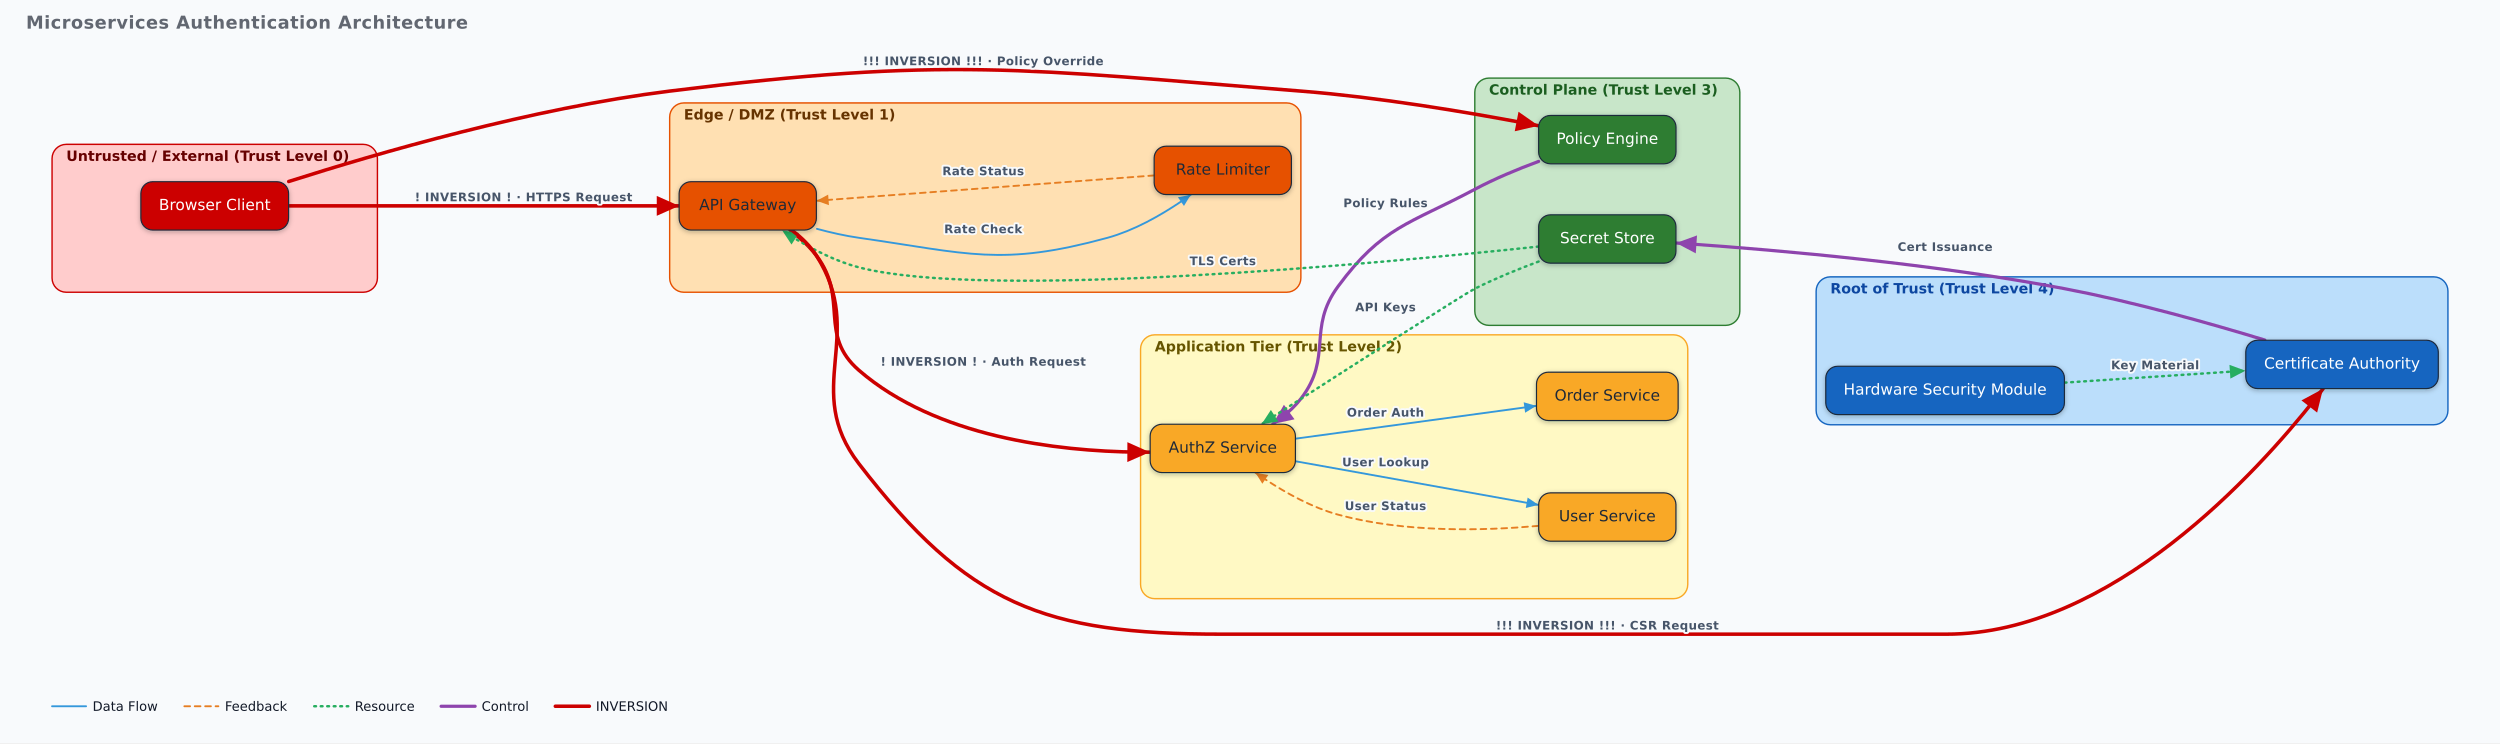
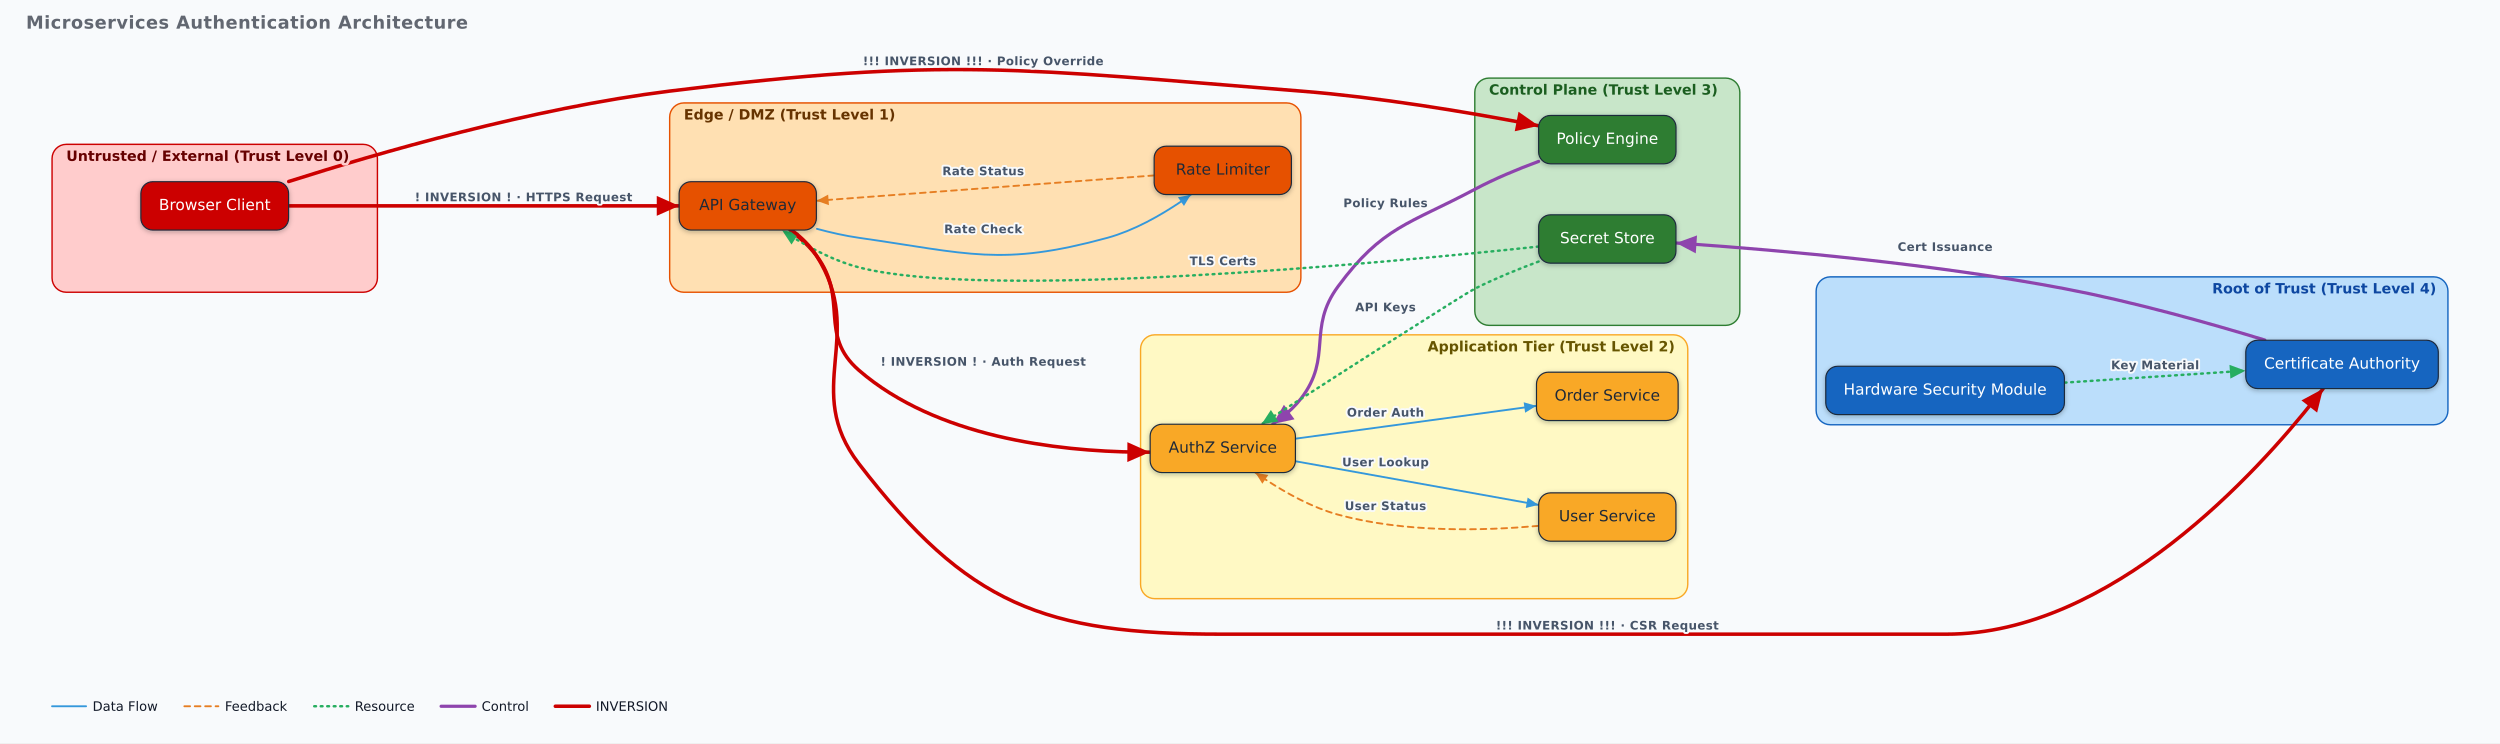
<svg xmlns="http://www.w3.org/2000/svg" width="2113" height="628" viewBox="-44 -44 2113 628" preserveAspectRatio="xMidYMid meet" class="usv-svg usv-privilegegradient" data-usv-engine="svg" data-usv-module="privilegegradient" data-usv-theme="sv_default">
  <defs>
    <filter id="usv-shadow-0" x="-20%" y="-20%" width="140%" height="140%">
      <feDropShadow dx="0" dy="1.2" stdDeviation="2.2" flood-color="#0f172a" flood-opacity="0.28" />
    </filter>
    <marker id="usv-arrow-1" viewBox="0 0 10 10" refX="9" refY="5" markerWidth="7" markerHeight="7" orient="auto-start-reverse">
      <path d="M 0 1 L 9 5 L 0 9 z" fill="#cc0000" />
    </marker>
    <marker id="usv-arrow-2" viewBox="0 0 10 10" refX="9" refY="5" markerWidth="7" markerHeight="7" orient="auto-start-reverse">
      <path d="M 0 1 L 9 5 L 0 9 z" fill="#3498db" />
    </marker>
    <marker id="usv-arrow-3" viewBox="0 0 10 10" refX="9" refY="5" markerWidth="7" markerHeight="7" orient="auto-start-reverse">
      <path d="M 0 1 L 9 5 L 0 9 z" fill="#8e44ad" />
    </marker>
    <marker id="usv-arrow-4" viewBox="0 0 10 10" refX="9" refY="5" markerWidth="7" markerHeight="7" orient="auto-start-reverse">
      <path d="M 0 1 L 9 5 L 0 9 z" fill="#27ae60" />
    </marker>
    <marker id="usv-arrow-5" viewBox="0 0 10 10" refX="9" refY="5" markerWidth="7" markerHeight="7" orient="auto-start-reverse">
      <path d="M 0 1 L 9 5 L 0 9 z" fill="#e67e22" />
    </marker>
  </defs>
  <style type="text/css">
.usv-privilegegradient text { font-family: DejaVu Sans; }
.usv-privilegegradient .usv-node:hover rect, .usv-privilegegradient .usv-node:hover polygon { stroke-width: 2.2; }
</style>
  <rect x="-44" y="-44" width="2113" height="628" rx="0" fill="#f8fafc" stroke="none" stroke-width="0" />
  <g class="usv-cluster" data-cluster-id="Z0" data-label="Untrusted / External (Trust Level 0)" data-trust-level="0" data-zone="Z0">
    <rect x="0" y="78" width="275" height="125" rx="12" fill="#ffcccc" stroke="#cc0000" stroke-width="1.2" />
-     <text x="12" y="92" text-anchor="start" font-size="12" fill="#660000" font-weight="bold">Untrusted / External (Trust Level 0)</text>
  </g>
  <g class="usv-cluster" data-cluster-id="Z1" data-label="Edge / DMZ (Trust Level 1)" data-trust-level="1" data-zone="Z1">
    <rect x="522" y="43" width="533.5" height="160" rx="12" fill="#ffe0b2" stroke="#e65100" stroke-width="1.2" />
-     <text x="534" y="57" text-anchor="start" font-size="12" fill="#663300" font-weight="bold">Edge / DMZ (Trust Level 1)</text>
  </g>
  <g class="usv-cluster" data-cluster-id="Z2" data-label="Application Tier (Trust Level 2)" data-trust-level="2" data-zone="Z2">
    <rect x="920" y="239" width="462.5" height="223" rx="12" fill="#fff9c4" stroke="#f9a825" stroke-width="1.2" />
-     <text x="932" y="253" text-anchor="start" font-size="12" fill="#665500" font-weight="bold">Application Tier (Trust Level 2)</text>
  </g>
  <g class="usv-cluster" data-cluster-id="Z3" data-label="Control Plane (Trust Level 3)" data-trust-level="3" data-zone="Z3">
    <rect x="1202.5" y="22" width="224" height="209" rx="12" fill="#c8e6c9" stroke="#2e7d32" stroke-width="1.2" />
-     <text x="1214.5" y="36" text-anchor="start" font-size="12" fill="#1b5e20" font-weight="bold">Control Plane (Trust Level 3)</text>
  </g>
  <g class="usv-cluster" data-cluster-id="Z4" data-label="Root of Trust (Trust Level 4)" data-trust-level="4" data-zone="Z4">
    <rect x="1491" y="190" width="534" height="125" rx="12" fill="#bbdefb" stroke="#1565c0" stroke-width="1.2" />
-     <text x="1503" y="204" text-anchor="start" font-size="12" fill="#0d47a1" font-weight="bold">Root of Trust (Trust Level 4)</text>
  </g>
  <g class="usv-edge usv-edge--inversion" data-from="browser" data-inversion="true" data-severity="medium" data-to="api_gateway" data-trust-gap="1" data-type="data">
    <path d="M 200.39 130 C 284.21 130 433.27 130 519.76 130 L 529.99 130" fill="none" stroke="#cc0000" stroke-width="3" stroke-linecap="round" marker-end="url(#usv-arrow-1)" />
  </g>
  <g class="usv-edge usv-edge--data" data-from="api_gateway" data-to="rate_limiter" data-type="data">
    <path d="M 646.49 149.42 C 658.12 152.57 670.35 155.34 682 157 C 774.4 170.14 801.97 181.6 892 157 C 914.26 150.92 936.6 138.24 954.18 126.38 L 962.4 120.66" fill="none" stroke="#3498db" stroke-width="1.6" stroke-linecap="round" marker-end="url(#usv-arrow-2)" />
  </g>
  <g class="usv-edge usv-edge--inversion" data-from="api_gateway" data-inversion="true" data-severity="medium" data-to="authz_service" data-trust-gap="1" data-type="data">
    <path d="M 623.8 150.67 C 631.91 156.75 639.94 163.95 646 172 C 673.67 208.73 647.24 238.89 682 269 C 747.26 325.52 849.31 337.34 917.51 338.15 L 927.73 338.19" fill="none" stroke="#cc0000" stroke-width="3" stroke-linecap="round" marker-end="url(#usv-arrow-1)" />
  </g>
  <g class="usv-edge usv-edge--data" data-from="authz_service" data-to="user_service" data-type="data">
    <path d="M 1051.3 345.91 C 1106.8 355.88 1188.7 370.59 1246.2 380.91 L 1256.3 382.72" fill="none" stroke="#3498db" stroke-width="1.6" stroke-linecap="round" marker-end="url(#usv-arrow-2)" />
  </g>
  <g class="usv-edge usv-edge--data" data-from="authz_service" data-to="order_service" data-type="data">
    <path d="M 1051.3 326.72 C 1106.2 319.24 1186.9 308.24 1244.3 300.43 L 1254.4 299.05" fill="none" stroke="#3498db" stroke-width="1.6" stroke-linecap="round" marker-end="url(#usv-arrow-2)" />
  </g>
  <g class="usv-edge usv-edge--control" data-from="policy_engine" data-to="authz_service" data-type="control">
    <path d="M 1256.4 92.44 C 1238.7 98.98 1219.4 106.99 1202.5 116 C 1146.9 145.6 1124.4 147.38 1087 198 C 1060.5 233.76 1082.7 257.82 1055.5 293 C 1051.1 298.7 1045.7 303.85 1039.9 308.44 L 1031.8 314.34" fill="none" stroke="#8e44ad" stroke-width="2.72" stroke-linecap="round" marker-end="url(#usv-arrow-3)" />
  </g>
  <g class="usv-edge usv-edge--resource" data-from="secret_store" data-to="authz_service" data-type="resource">
    <path d="M 1256.4 177.07 C 1238.8 183.61 1219.5 191.46 1202.5 200 C 1193.6 204.45 1090 270.91 1031 308.89 L 1022.3 314.5" fill="none" stroke="#27ae60" stroke-width="2.08" stroke-linecap="round" stroke-dasharray="1.5 4" marker-end="url(#usv-arrow-4)" />
  </g>
  <g class="usv-edge usv-edge--resource" data-from="secret_store" data-to="api_gateway" data-type="resource">
    <path d="M 1256.4 164.38 C 1122.1 178.69 789.5 210.01 682 182 C 662.21 176.84 642.18 166.45 625.79 156.3 L 617.09 150.72" fill="none" stroke="#27ae60" stroke-width="2.08" stroke-linecap="round" stroke-dasharray="1.5 4" marker-end="url(#usv-arrow-4)" />
  </g>
  <g class="usv-edge usv-edge--control" data-from="cert_authority" data-to="secret_store" data-type="control">
    <path d="M 1870.2 243.41 C 1823.7 229.24 1759 211.04 1701 200 C 1590.6 178.98 1460.2 167.51 1382.8 162.08 L 1372.7 161.38" fill="none" stroke="#8e44ad" stroke-width="2.72" stroke-linecap="round" marker-end="url(#usv-arrow-3)" />
  </g>
  <g class="usv-edge usv-edge--resource" data-from="hsm" data-to="cert_authority" data-type="resource">
    <path d="M 1701.1 279.4 C 1746.4 276.41 1799.5 272.9 1843.7 269.99 L 1853.8 269.32" fill="none" stroke="#27ae60" stroke-width="2.08" stroke-linecap="round" stroke-dasharray="1.5 4" marker-end="url(#usv-arrow-4)" />
  </g>
  <g class="usv-edge usv-edge--feedback" data-from="rate_limiter" data-to="api_gateway" data-type="feedback">
    <path d="M 931.37 104.29 C 858.74 109.74 733.53 119.15 656.34 124.94 L 646.24 125.7" fill="none" stroke="#e67e22" stroke-width="1.6" stroke-linecap="round" stroke-dasharray="4.8 4" marker-end="url(#usv-arrow-5)" />
  </g>
  <g class="usv-edge usv-edge--feedback" data-from="user_service" data-to="authz_service" data-type="feedback">
    <path d="M 1256.1 400.48 C 1209.6 404.65 1142.9 406.32 1087 391 C 1065.2 385.03 1043.2 372.87 1025.8 361.4 L 1017.1 355.51" fill="none" stroke="#e67e22" stroke-width="1.6" stroke-linecap="round" stroke-dasharray="4.8 4" marker-end="url(#usv-arrow-5)" />
  </g>
  <g class="usv-edge usv-edge--inversion" data-from="api_gateway" data-inversion="true" data-severity="critical" data-to="cert_authority" data-trust-gap="3" data-type="data">
    <path d="M 625.27 150.51 C 633.15 156.51 640.7 163.71 646 172 C 689 239.27 633.29 284.74 682 348 C 773.82 467.25 837.99 492 988.5 492 C 988.5 492 988.5 492 1601 492 C 1740.7 492 1864.8 354.04 1913.1 292.75 L 1919.4 284.64" fill="none" stroke="#cc0000" stroke-width="3" stroke-linecap="round" marker-end="url(#usv-arrow-1)" />
  </g>
  <g class="usv-edge usv-edge--inversion" data-from="browser" data-inversion="true" data-severity="critical" data-to="policy_engine" data-trust-gap="3" data-type="feedback">
    <path d="M 200.04 109.4 C 275.04 85.47 406.14 47.42 522 33 C 757.29 3.7 819.12 14.34 1055.5 33 C 1120.8 38.15 1194.5 50.54 1246.4 60.35 L 1256.4 62.28" fill="none" stroke="#cc0000" stroke-width="3" stroke-linecap="round" marker-end="url(#usv-arrow-1)" />
  </g>
  <g class="usv-node usv-node--component" data-kind="component" data-label="Browser Client" data-node-id="browser" data-trust-level="0" data-zone="Z0">
    <rect x="75.07" y="109.58" width="124.85" height="40.85" rx="10" fill="#cc0000" stroke="#1e293b" stroke-width="1" filter="url(#usv-shadow-0)" />
    <text x="137.5" y="133.57" text-anchor="middle" font-size="13" fill="#ffffff">Browser Client</text>
  </g>
  <g class="usv-node usv-node--component" data-kind="component" data-label="API Gateway" data-node-id="api_gateway" data-trust-level="1" data-zone="Z1">
    <rect x="530" y="109.58" width="116" height="40.85" rx="10" fill="#e65100" stroke="#1e293b" stroke-width="1" filter="url(#usv-shadow-0)" />
    <text x="588" y="133.57" text-anchor="middle" font-size="13" fill="#1f2937">API Gateway</text>
  </g>
  <g class="usv-node usv-node--component" data-kind="component" data-label="Rate Limiter" data-node-id="rate_limiter" data-trust-level="1" data-zone="Z1">
    <rect x="931.5" y="79.58" width="116" height="40.85" rx="10" fill="#e65100" stroke="#1e293b" stroke-width="1" filter="url(#usv-shadow-0)" />
    <text x="989.5" y="103.58" text-anchor="middle" font-size="13" fill="#1f2937">Rate Limiter</text>
  </g>
  <g class="usv-node usv-node--component" data-kind="component" data-label="AuthZ Service" data-node-id="authz_service" data-trust-level="2" data-zone="Z2">
    <rect x="928.12" y="314.57" width="122.76" height="40.85" rx="10" fill="#f9a825" stroke="#1e293b" stroke-width="1" filter="url(#usv-shadow-0)" />
    <text x="989.5" y="338.57" text-anchor="middle" font-size="13" fill="#1f2937">AuthZ Service</text>
  </g>
  <g class="usv-node usv-node--component" data-kind="component" data-label="User Service" data-node-id="user_service" data-trust-level="2" data-zone="Z2">
    <rect x="1256.5" y="372.57" width="116" height="40.85" rx="10" fill="#f9a825" stroke="#1e293b" stroke-width="1" filter="url(#usv-shadow-0)" />
    <text x="1314.5" y="396.57" text-anchor="middle" font-size="13" fill="#1f2937">User Service</text>
  </g>
  <g class="usv-node usv-node--component" data-kind="component" data-label="Order Service" data-node-id="order_service" data-trust-level="2" data-zone="Z2">
    <rect x="1254.65" y="270.57" width="119.7" height="40.85" rx="10" fill="#f9a825" stroke="#1e293b" stroke-width="1" filter="url(#usv-shadow-0)" />
    <text x="1314.5" y="294.57" text-anchor="middle" font-size="13" fill="#1f2937">Order Service</text>
  </g>
  <g class="usv-node usv-node--component" data-kind="component" data-label="Policy Engine" data-node-id="policy_engine" data-trust-level="3" data-zone="Z3">
    <rect x="1256.45" y="53.58" width="116.11" height="40.85" rx="10" fill="#2e7d32" stroke="#1e293b" stroke-width="1" filter="url(#usv-shadow-0)" />
    <text x="1314.5" y="77.58" text-anchor="middle" font-size="13" fill="#ffffff">Policy Engine</text>
  </g>
  <g class="usv-node usv-node--component" data-kind="component" data-label="Secret Store" data-node-id="secret_store" data-trust-level="3" data-zone="Z3">
    <rect x="1256.5" y="137.57" width="116" height="40.85" rx="10" fill="#2e7d32" stroke="#1e293b" stroke-width="1" filter="url(#usv-shadow-0)" />
    <text x="1314.5" y="161.57" text-anchor="middle" font-size="13" fill="#ffffff">Secret Store</text>
  </g>
  <g class="usv-node usv-node--component" data-kind="component" data-label="Certificate Authority" data-node-id="cert_authority" data-trust-level="4" data-zone="Z4">
    <rect x="1854.14" y="243.57" width="162.71" height="40.85" rx="10" fill="#1565c0" stroke="#1e293b" stroke-width="1" filter="url(#usv-shadow-0)" />
    <text x="1935.5" y="267.57" text-anchor="middle" font-size="13" fill="#ffffff">Certificate Authority</text>
  </g>
  <g class="usv-node usv-node--component" data-kind="component" data-label="Hardware Security Module" data-node-id="hsm" data-trust-level="4" data-zone="Z4">
    <rect x="1499.14" y="265.57" width="201.71" height="40.85" rx="10" fill="#1565c0" stroke="#1e293b" stroke-width="1" filter="url(#usv-shadow-0)" />
    <text x="1600" y="289.57" text-anchor="middle" font-size="13" fill="#ffffff">Hardware Security Module</text>
+   </g>
+   <g class="usv-label usv-label--cluster" data-cluster-id="Z0">
+     <text x="12" y="92" text-anchor="start" font-size="12" fill="#ffcccc" font-weight="bold" stroke="#ffcccc" stroke-width="4.8" stroke-linejoin="round">Untrusted / External (Trust Level 0)</text>
+     <text x="12" y="92" text-anchor="start" font-size="12" fill="#660000" font-weight="bold">Untrusted / External (Trust Level 0)</text>
+   </g>
+   <g class="usv-label usv-label--cluster" data-cluster-id="Z1">
+     <text x="534" y="57" text-anchor="start" font-size="12" fill="#ffe0b2" font-weight="bold" stroke="#ffe0b2" stroke-width="4.8" stroke-linejoin="round">Edge / DMZ (Trust Level 1)</text>
+     <text x="534" y="57" text-anchor="start" font-size="12" fill="#663300" font-weight="bold">Edge / DMZ (Trust Level 1)</text>
+   </g>
+   <g class="usv-label usv-label--cluster" data-cluster-id="Z2">
+     <text x="1162.6" y="253" text-anchor="start" font-size="12" fill="#fff9c4" font-weight="bold" stroke="#fff9c4" stroke-width="4.8" stroke-linejoin="round">Application Tier (Trust Level 2)</text>
+     <text x="1162.6" y="253" text-anchor="start" font-size="12" fill="#665500" font-weight="bold">Application Tier (Trust Level 2)</text>
+   </g>
+   <g class="usv-label usv-label--cluster" data-cluster-id="Z3">
+     <text x="1214.5" y="36" text-anchor="start" font-size="12" fill="#c8e6c9" font-weight="bold" stroke="#c8e6c9" stroke-width="4.8" stroke-linejoin="round">Control Plane (Trust Level 3)</text>
+     <text x="1214.5" y="36" text-anchor="start" font-size="12" fill="#1b5e20" font-weight="bold">Control Plane (Trust Level 3)</text>
+   </g>
+   <g class="usv-label usv-label--cluster" data-cluster-id="Z4">
+     <text x="1825.73" y="204" text-anchor="start" font-size="12" fill="#bbdefb" font-weight="bold" stroke="#bbdefb" stroke-width="4.8" stroke-linejoin="round">Root of Trust (Trust Level 4)</text>
+     <text x="1825.73" y="204" text-anchor="start" font-size="12" fill="#0d47a1" font-weight="bold">Root of Trust (Trust Level 4)</text>
  </g>
  <text x="-22" y="-19.8" text-anchor="start" font-size="15" font-weight="600" fill="#111827" opacity="0.65" letter-spacing="0.4">Microservices Authentication Architecture</text>
  <g class="usv-edge-label">
    <text x="398.5" y="126.1" text-anchor="middle" font-size="10" font-weight="600" letter-spacing="0.3" fill="#f8fafc" stroke="#f8fafc" stroke-width="3.2" stroke-linejoin="round">! INVERSION ! · HTTPS Request</text>
    <text x="398.5" y="126.1" text-anchor="middle" font-size="10" font-weight="600" letter-spacing="0.3" fill="#475569">! INVERSION ! · HTTPS Request</text>
  </g>
  <g class="usv-edge-label">
    <text x="787" y="153.1" text-anchor="middle" font-size="10" font-weight="600" letter-spacing="0.3" fill="#f8fafc" stroke="#f8fafc" stroke-width="3.2" stroke-linejoin="round">Rate Check</text>
    <text x="787" y="153.1" text-anchor="middle" font-size="10" font-weight="600" letter-spacing="0.3" fill="#475569">Rate Check</text>
  </g>
  <g class="usv-edge-label">
    <text x="787" y="265.1" text-anchor="middle" font-size="10" font-weight="600" letter-spacing="0.3" fill="#f8fafc" stroke="#f8fafc" stroke-width="3.2" stroke-linejoin="round">! INVERSION ! · Auth Request</text>
    <text x="787" y="265.1" text-anchor="middle" font-size="10" font-weight="600" letter-spacing="0.3" fill="#475569">! INVERSION ! · Auth Request</text>
  </g>
  <g class="usv-edge-label">
    <text x="1127" y="350.1" text-anchor="middle" font-size="10" font-weight="600" letter-spacing="0.3" fill="#f8fafc" stroke="#f8fafc" stroke-width="3.2" stroke-linejoin="round">User Lookup</text>
    <text x="1127" y="350.1" text-anchor="middle" font-size="10" font-weight="600" letter-spacing="0.3" fill="#475569">User Lookup</text>
  </g>
  <g class="usv-edge-label">
    <text x="1127" y="308.1" text-anchor="middle" font-size="10" font-weight="600" letter-spacing="0.3" fill="#f8fafc" stroke="#f8fafc" stroke-width="3.2" stroke-linejoin="round">Order Auth</text>
    <text x="1127" y="308.1" text-anchor="middle" font-size="10" font-weight="600" letter-spacing="0.3" fill="#475569">Order Auth</text>
  </g>
  <g class="usv-edge-label">
    <text x="1127" y="131.1" text-anchor="middle" font-size="10" font-weight="600" letter-spacing="0.3" fill="#f8fafc" stroke="#f8fafc" stroke-width="3.2" stroke-linejoin="round">Policy Rules</text>
    <text x="1127" y="131.1" text-anchor="middle" font-size="10" font-weight="600" letter-spacing="0.3" fill="#475569">Policy Rules</text>
  </g>
  <g class="usv-edge-label">
    <text x="1127" y="219.1" text-anchor="middle" font-size="10" font-weight="600" letter-spacing="0.3" fill="#f8fafc" stroke="#f8fafc" stroke-width="3.2" stroke-linejoin="round">API Keys</text>
    <text x="1127" y="219.1" text-anchor="middle" font-size="10" font-weight="600" letter-spacing="0.3" fill="#475569">API Keys</text>
  </g>
  <g class="usv-edge-label">
    <text x="989.5" y="180.1" text-anchor="middle" font-size="10" font-weight="600" letter-spacing="0.3" fill="#f8fafc" stroke="#f8fafc" stroke-width="3.2" stroke-linejoin="round">TLS Certs</text>
    <text x="989.5" y="180.1" text-anchor="middle" font-size="10" font-weight="600" letter-spacing="0.3" fill="#475569">TLS Certs</text>
  </g>
  <g class="usv-edge-label">
    <text x="1600" y="168.1" text-anchor="middle" font-size="10" font-weight="600" letter-spacing="0.3" fill="#f8fafc" stroke="#f8fafc" stroke-width="3.2" stroke-linejoin="round">Cert Issuance</text>
    <text x="1600" y="168.1" text-anchor="middle" font-size="10" font-weight="600" letter-spacing="0.3" fill="#475569">Cert Issuance</text>
  </g>
  <g class="usv-edge-label">
    <text x="1777.5" y="268.1" text-anchor="middle" font-size="10" font-weight="600" letter-spacing="0.3" fill="#f8fafc" stroke="#f8fafc" stroke-width="3.2" stroke-linejoin="round">Key Material</text>
    <text x="1777.5" y="268.1" text-anchor="middle" font-size="10" font-weight="600" letter-spacing="0.3" fill="#475569">Key Material</text>
  </g>
  <g class="usv-edge-label">
    <text x="787" y="104.1" text-anchor="middle" font-size="10" font-weight="600" letter-spacing="0.3" fill="#f8fafc" stroke="#f8fafc" stroke-width="3.2" stroke-linejoin="round">Rate Status</text>
    <text x="787" y="104.1" text-anchor="middle" font-size="10" font-weight="600" letter-spacing="0.3" fill="#475569">Rate Status</text>
  </g>
  <g class="usv-edge-label">
    <text x="1127" y="387.1" text-anchor="middle" font-size="10" font-weight="600" letter-spacing="0.3" fill="#f8fafc" stroke="#f8fafc" stroke-width="3.2" stroke-linejoin="round">User Status</text>
    <text x="1127" y="387.1" text-anchor="middle" font-size="10" font-weight="600" letter-spacing="0.3" fill="#475569">User Status</text>
  </g>
  <g class="usv-edge-label">
    <text x="1314.5" y="488.1" text-anchor="middle" font-size="10" font-weight="600" letter-spacing="0.3" fill="#f8fafc" stroke="#f8fafc" stroke-width="3.2" stroke-linejoin="round">!!! INVERSION !!! · CSR Request</text>
    <text x="1314.5" y="488.1" text-anchor="middle" font-size="10" font-weight="600" letter-spacing="0.3" fill="#475569">!!! INVERSION !!! · CSR Request</text>
  </g>
  <g class="usv-edge-label">
    <text x="787" y="11.1" text-anchor="middle" font-size="10" font-weight="600" letter-spacing="0.3" fill="#f8fafc" stroke="#f8fafc" stroke-width="3.2" stroke-linejoin="round">!!! INVERSION !!! · Policy Override</text>
    <text x="787" y="11.1" text-anchor="middle" font-size="10" font-weight="600" letter-spacing="0.3" fill="#475569">!!! INVERSION !!! · Policy Override</text>
  </g>
  <g class="usv-legend">
    <path d="M 0 552.93 L 28.73 552.93" fill="none" stroke="#3498db" stroke-width="1.6" stroke-linecap="round" />
    <text x="34.25" y="556.8" text-anchor="start" font-size="11.05" fill="#111827">Data Flow</text>
    <path d="M 111.83 552.93 L 140.56 552.93" fill="none" stroke="#e67e22" stroke-width="1.6" stroke-linecap="round" stroke-dasharray="4.8 4" />
    <text x="146.08" y="556.8" text-anchor="start" font-size="11.05" fill="#111827">Feedback</text>
    <path d="M 221.59 552.93 L 250.32 552.93" fill="none" stroke="#27ae60" stroke-width="2.08" stroke-linecap="round" stroke-dasharray="1.5 4" />
    <text x="255.84" y="556.8" text-anchor="start" font-size="11.05" fill="#111827">Resource</text>
    <path d="M 328.84 552.93 L 357.57 552.93" fill="none" stroke="#8e44ad" stroke-width="2.72" stroke-linecap="round" />
    <text x="363.09" y="556.8" text-anchor="start" font-size="11.05" fill="#111827">Control</text>
    <path d="M 425.37 552.93 L 454.1 552.93" fill="none" stroke="#cc0000" stroke-width="3" stroke-linecap="round" />
    <text x="459.63" y="556.8" text-anchor="start" font-size="11.05" fill="#111827">INVERSION</text>
  </g>
</svg>
